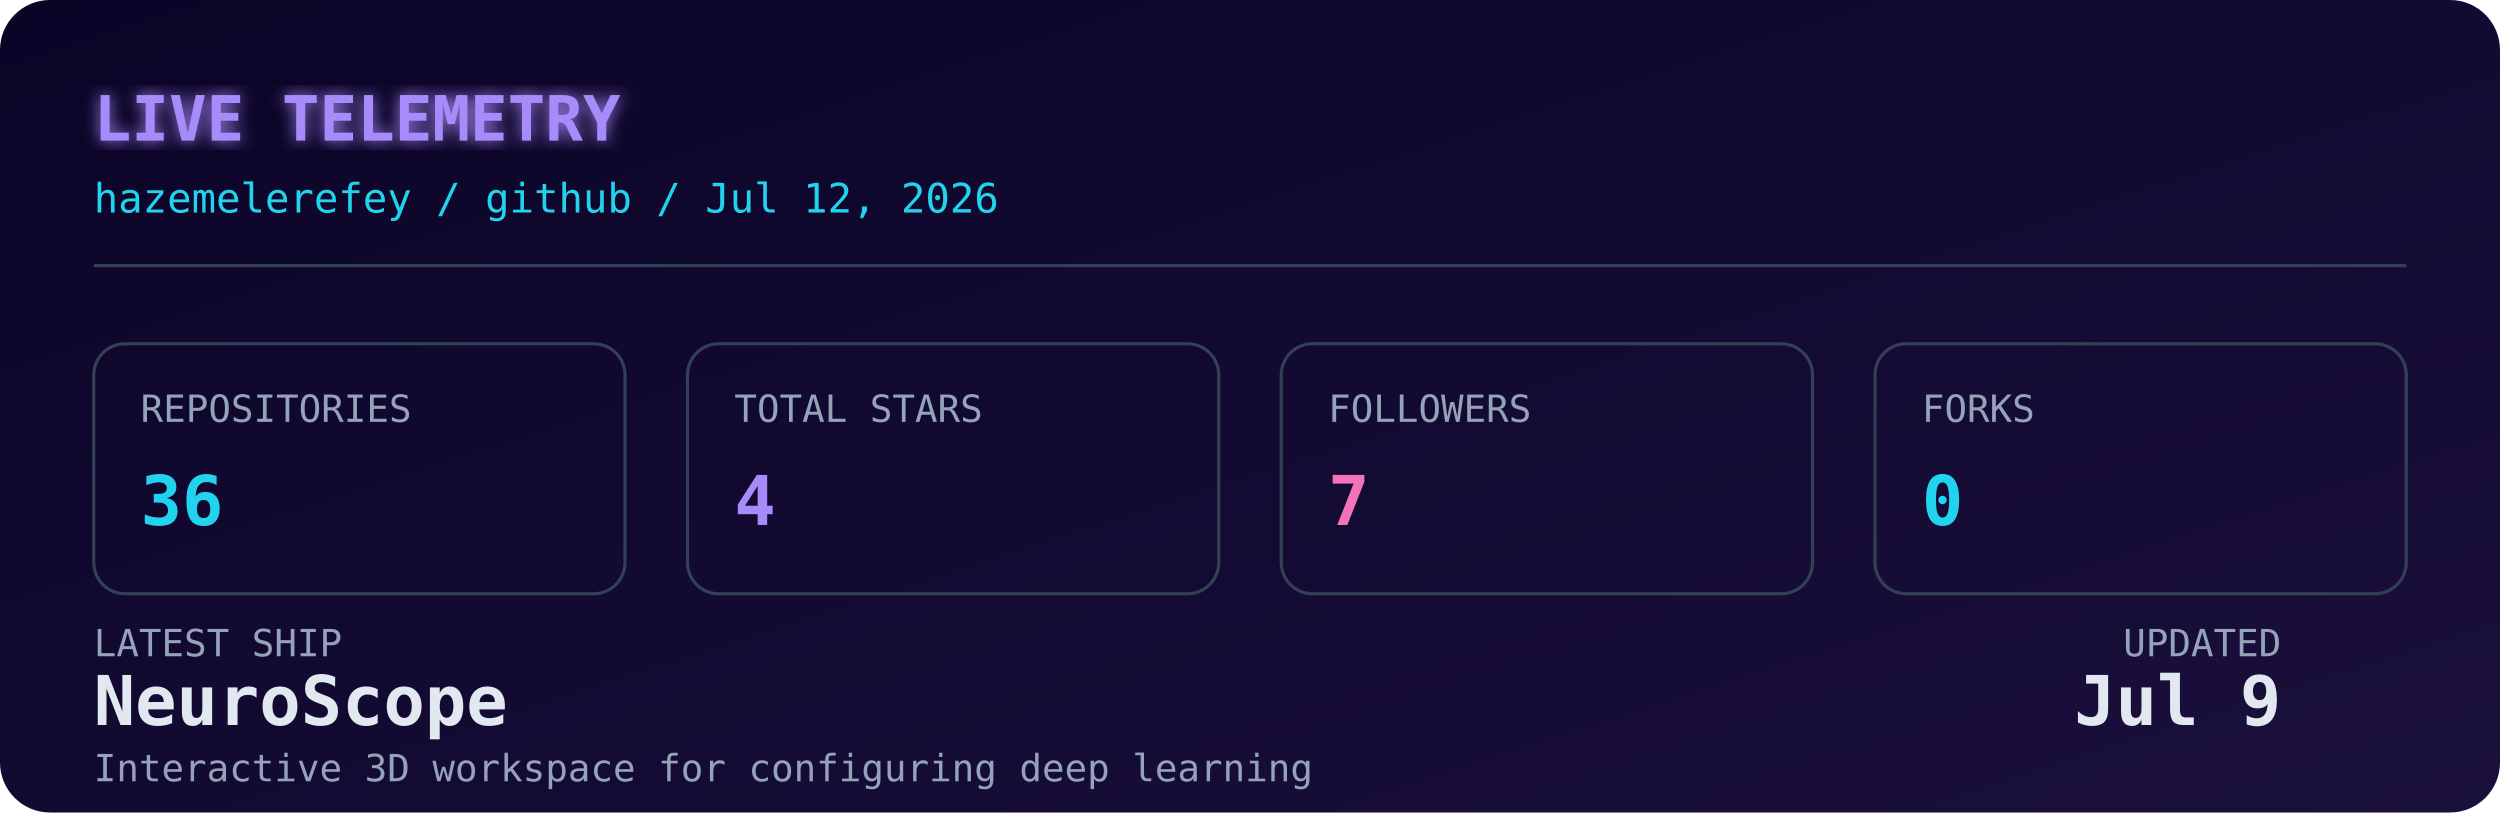
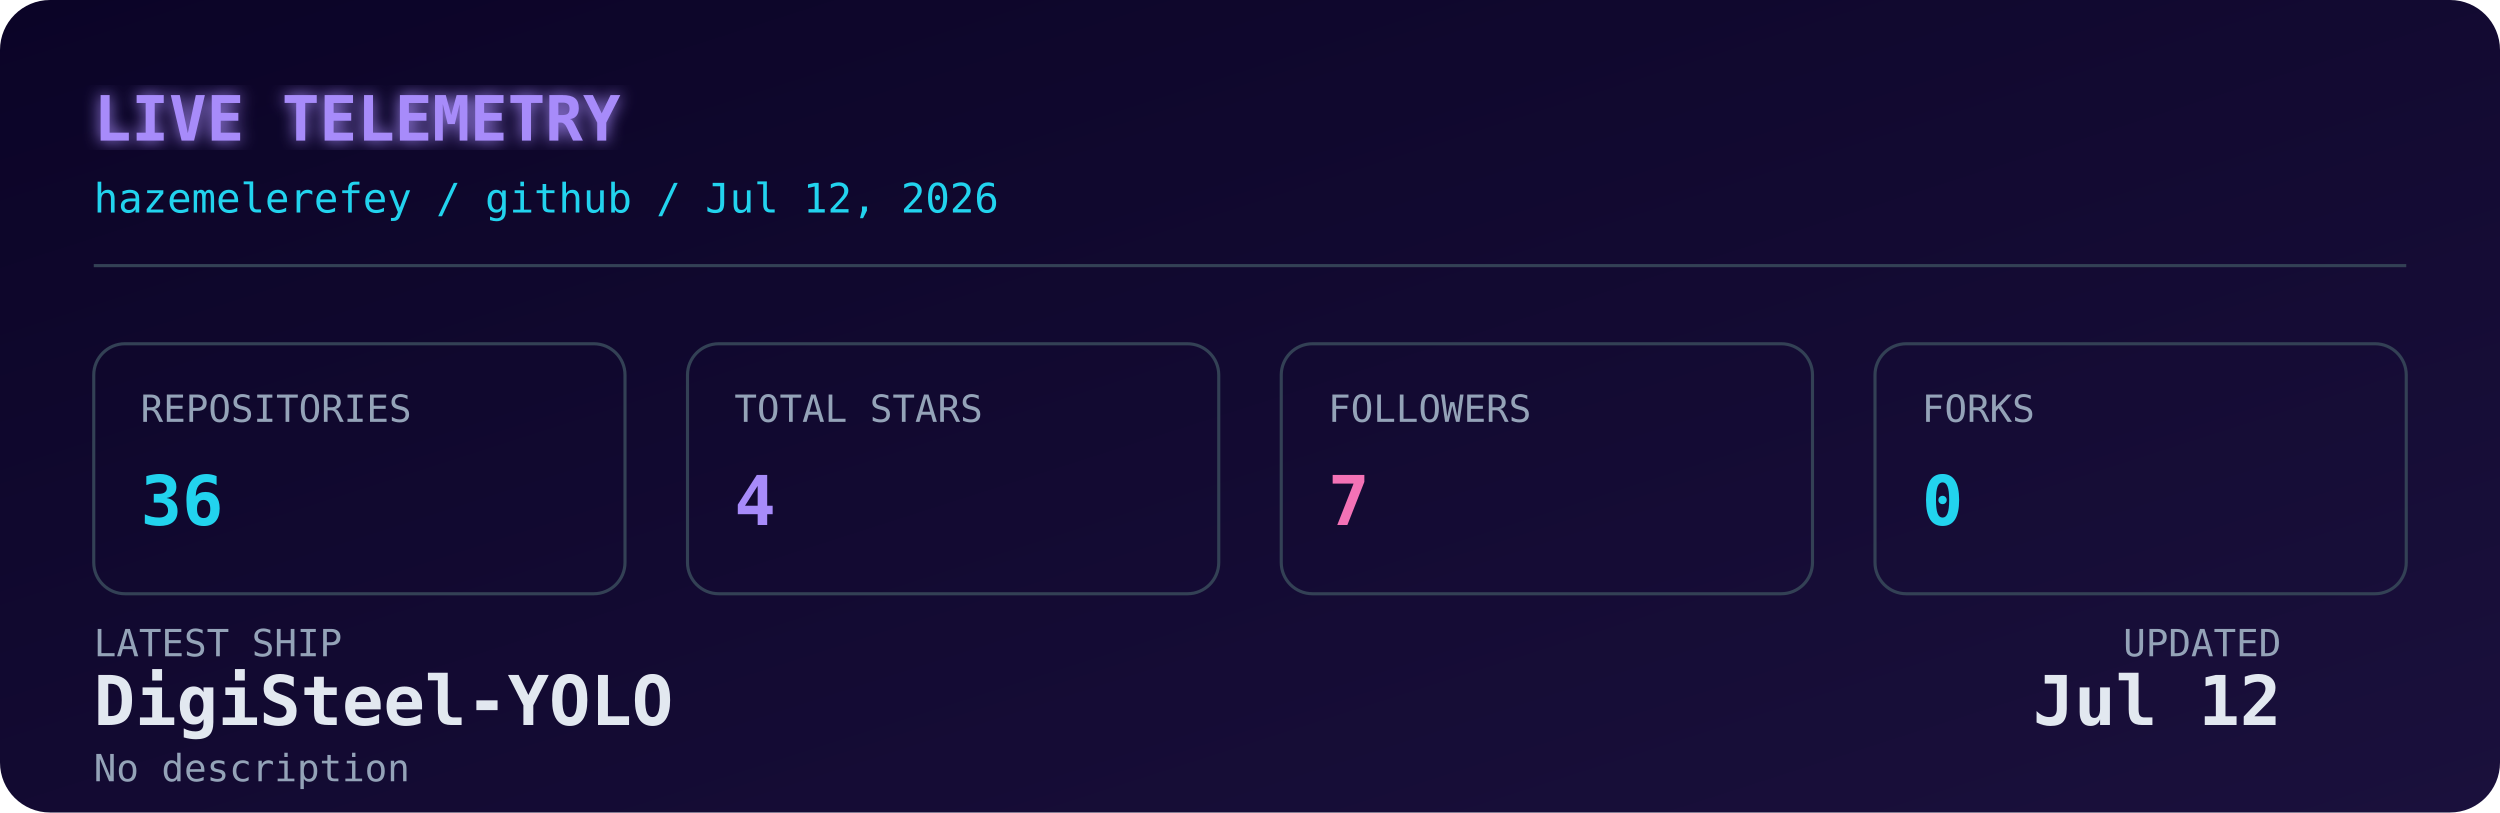
<svg xmlns="http://www.w3.org/2000/svg" width="800" height="260" viewBox="0 0 800 260" role="img" aria-label="Live GitHub dashboard for Hazem Elerefy">
  <defs>
    <linearGradient id="bg" x1="0" y1="0" x2="1" y2="1">
      <stop offset="0%" stop-color="#0b0427" />
      <stop offset="100%" stop-color="#1a103c" />
    </linearGradient>
    <filter id="glow" x="-20%" y="-20%" width="140%" height="140%">
      <feGaussianBlur stdDeviation="2.5" result="blur" />
      <feMerge>
        <feMergeNode in="blur" />
        <feMergeNode in="SourceGraphic" />
      </feMerge>
    </filter>
    <style>
      .mono { font-family: 'JetBrains Mono', 'SFMono-Regular', 'Fira Code', monospace; }
      .label { fill: #94a3b8; font-size: 12px; }
      .value { fill: #e2e8f0; font-size: 22px; font-weight: 700; }
      .accent { fill: #22d3ee; }
      .purple { fill: #a78bfa; }
      .pink { fill: #f472b6; }
      .title { fill: #a78bfa; font-size: 20px; font-weight: 700; }
      .subtitle { fill: #22d3ee; font-size: 13px; }
      .box { fill: none; stroke: #334155; stroke-width: 1; }
      @media (prefers-color-scheme: light) {
        .value { fill: #0f172a; }
        .label { fill: #475569; }
        .title { fill: #7c3aed; }
        .subtitle { fill: #0891b2; }
        .box { stroke: #cbd5e1; }
      }
    </style>
  </defs>
  <rect width="800" height="260" rx="16" fill="url(#bg)" />
  <text x="30" y="45" class="mono title" filter="url(#glow)">LIVE TELEMETRY</text>
  <text x="30" y="68" class="mono subtitle">hazemelerefey / github / Jul 12, 2026</text>
  <line x1="30" y1="85" x2="770" y2="85" stroke="#334155" stroke-width="1" />
  <g transform="translate(30, 110)">
    <rect width="170" height="80" rx="10" class="box" />
    <text x="15" y="25" class="mono label">REPOSITORIES</text>
    <text x="15" y="58" class="mono value accent">36</text>
  </g>
  <g transform="translate(220, 110)">
    <rect width="170" height="80" rx="10" class="box" />
    <text x="15" y="25" class="mono label">TOTAL STARS</text>
    <text x="15" y="58" class="mono value purple">4</text>
  </g>
  <g transform="translate(410, 110)">
    <rect width="170" height="80" rx="10" class="box" />
    <text x="15" y="25" class="mono label">FOLLOWERS</text>
    <text x="15" y="58" class="mono value pink">7</text>
  </g>
  <g transform="translate(600, 110)">
    <rect width="170" height="80" rx="10" class="box" />
    <text x="15" y="25" class="mono label">FORKS</text>
    <text x="15" y="58" class="mono value accent">0</text>
  </g>
  <g transform="translate(30, 210)">
    <text x="0" y="0" class="mono label">LATEST SHIP</text>
-     <text x="0" y="22" class="mono value" font-size="15" fill="#e2e8f0">NeuroScope</text>
-     <text x="0" y="40" class="mono label" font-size="11">Interactive 3D workspace for configuring deep learning </text>
+     <text x="0" y="22" class="mono value" font-size="15" fill="#e2e8f0">DigiSteel-YOLO</text>
+     <text x="0" y="40" class="mono label" font-size="11">No description</text>
    <text x="700" y="0" class="mono label" text-anchor="end">UPDATED</text>
-     <text x="700" y="22" class="mono value" font-size="15" text-anchor="end" fill="#e2e8f0">Jul 9</text>
+     <text x="700" y="22" class="mono value" font-size="15" text-anchor="end" fill="#e2e8f0">Jul 12</text>
  </g>
</svg>
